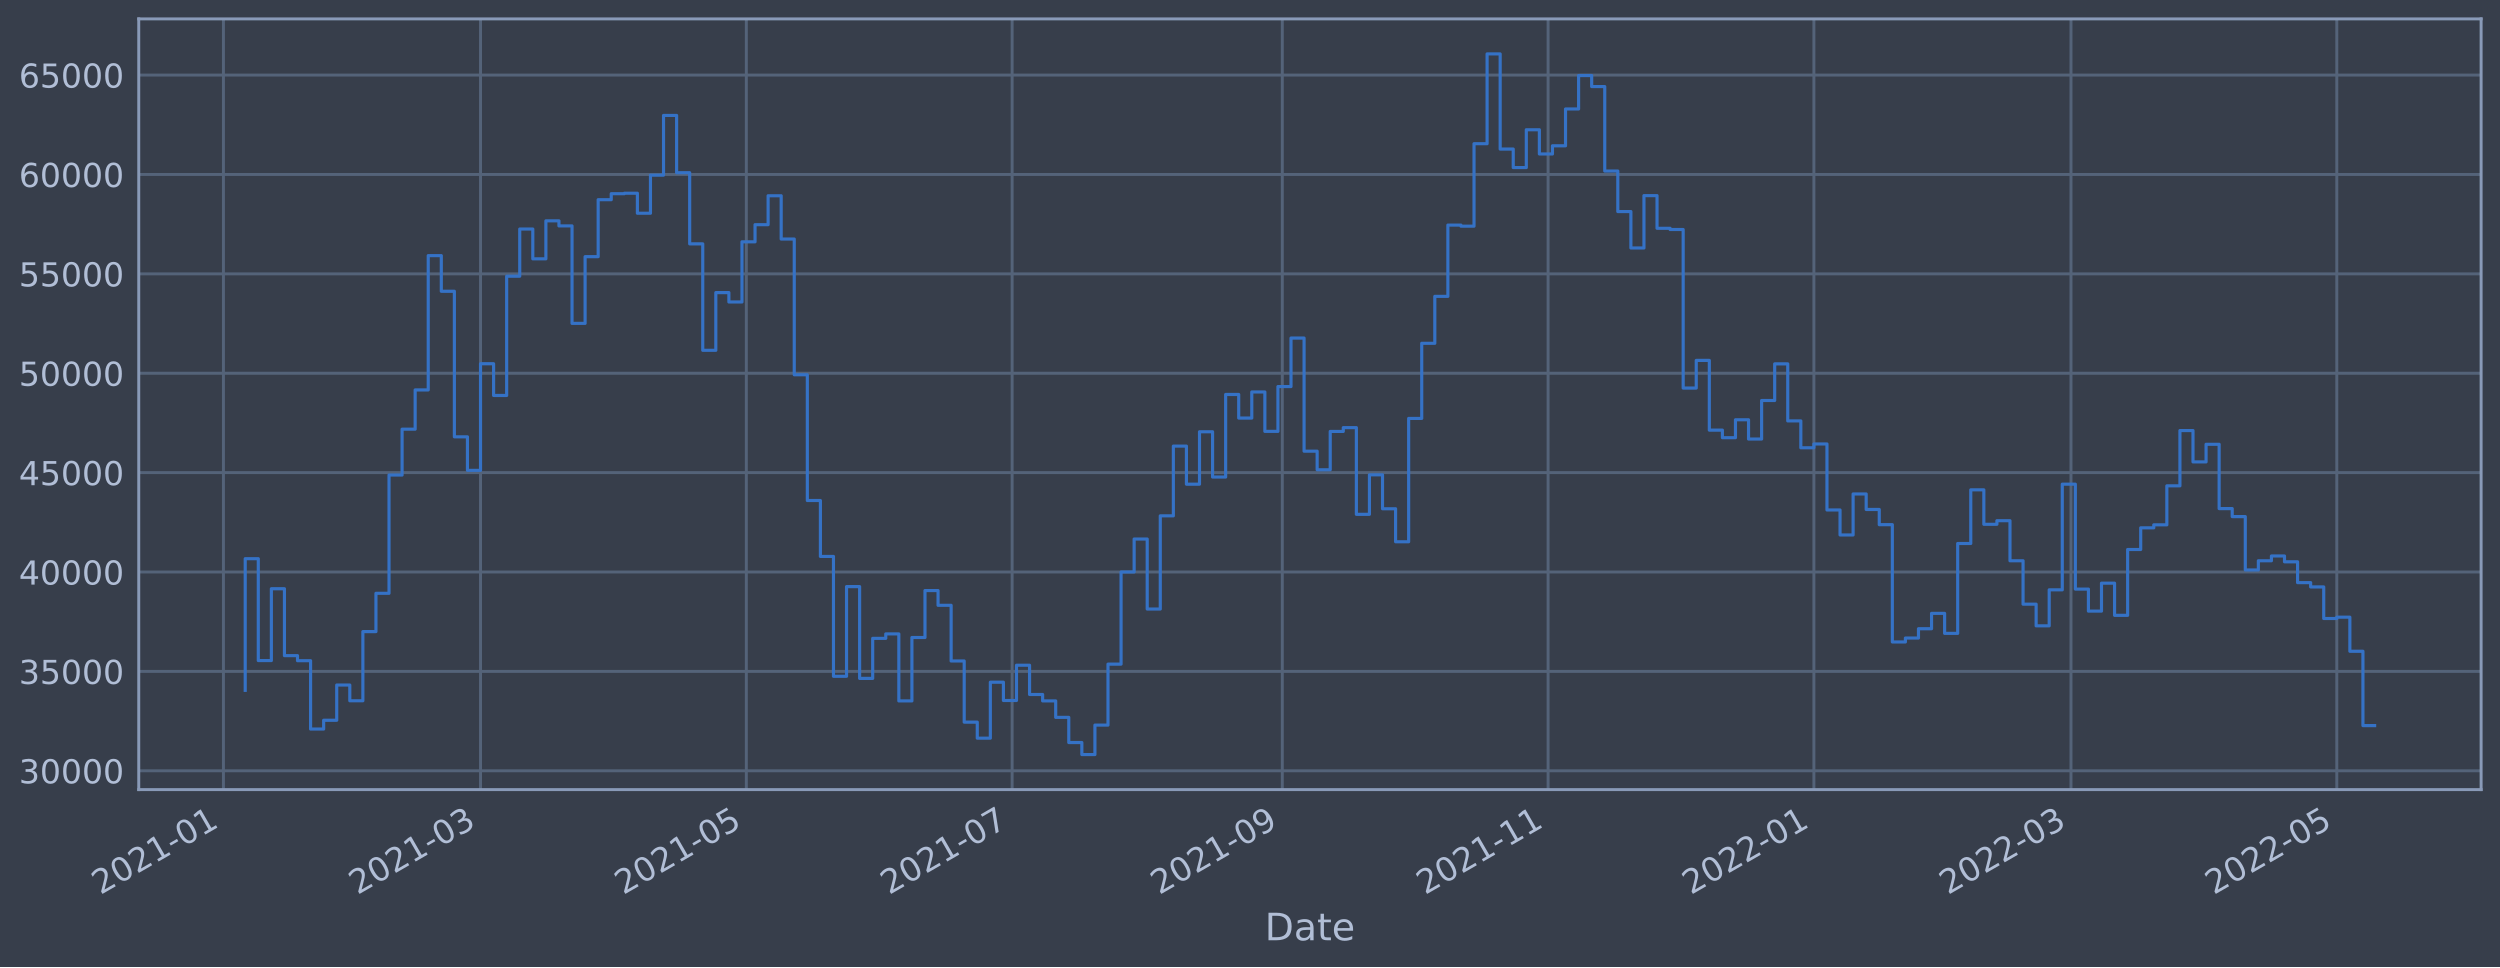
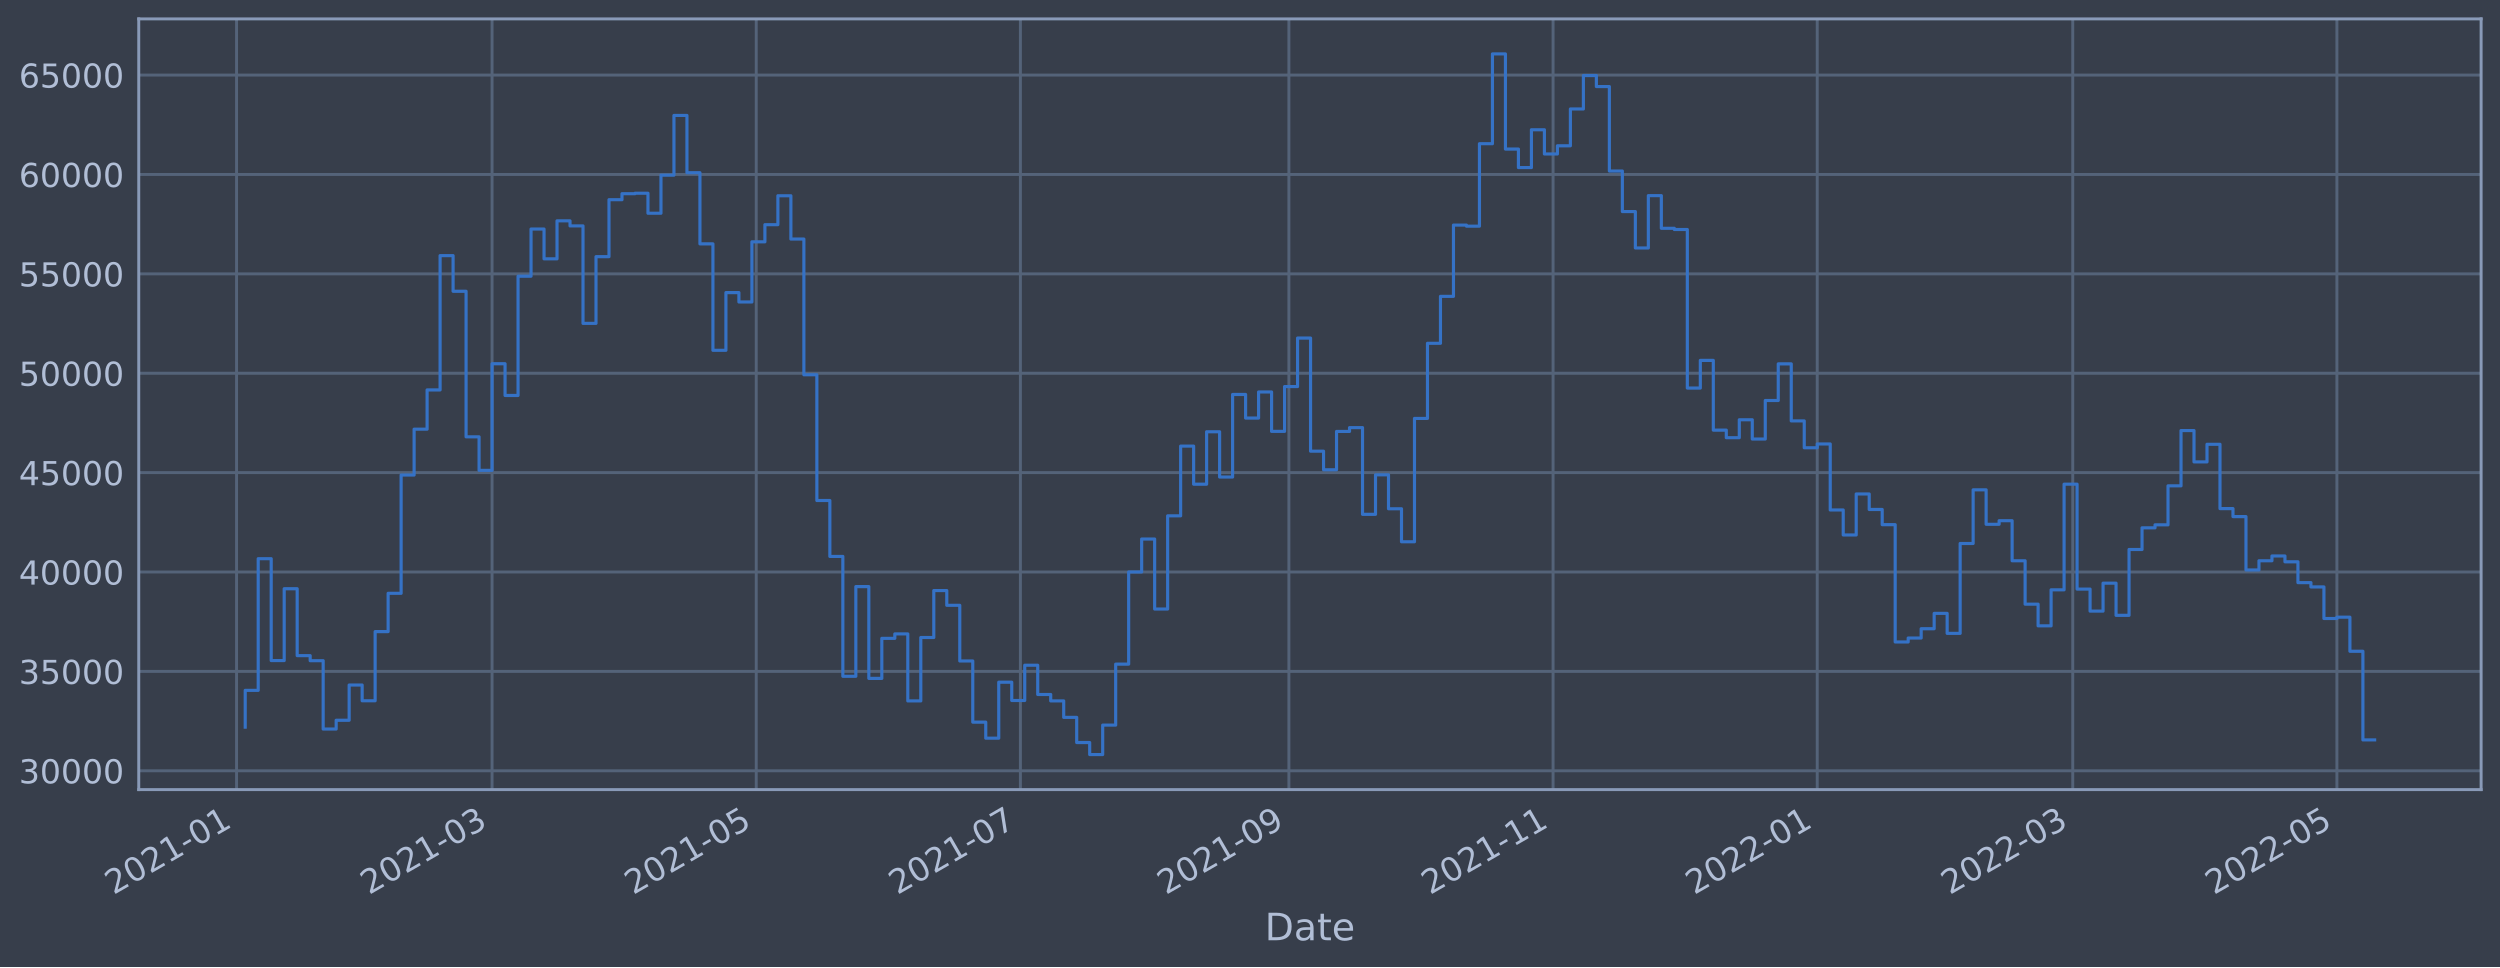
<svg xmlns="http://www.w3.org/2000/svg" xmlns:xlink="http://www.w3.org/1999/xlink" width="952.884pt" height="368.58pt" viewBox="0 0 952.884 368.58" version="1.1">
  <defs>
    <style type="text/css">*{stroke-linejoin: round; stroke-linecap: butt}</style>
  </defs>
  <g id="figure_1">
    <g id="patch_1">
      <path d="M 0 368.58  L 952.884 368.58  L 952.884 0  L 0 0  z " style="fill: #373e4b" />
    </g>
    <g id="axes_1">
      <g id="patch_2">
        <path d="M 52.884 300.96  L 945.684 300.96  L 945.684 7.2  L 52.884 7.2  z " style="fill: #373e4b" />
      </g>
      <g id="matplotlib.axis_1">
        <g id="xtick_1">
          <g id="line2d_1">
-             <path d="M 85.161 300.96  L 85.161 7.2  " clip-path="url(#p7f22c10901)" style="fill: none; stroke: #546379; stroke-width: 1.12; stroke-linecap: square" />
+             <path d="M 90.164 300.96  L 90.164 7.2  " clip-path="url(#p9a8d3fd65e)" style="fill: none; stroke: #546379; stroke-width: 1.12; stroke-linecap: square" />
          </g>
          <g id="line2d_2" />
          <g id="text_1">
-             <g style="fill: #b1bed6" transform="translate(38.25802 341.1745)rotate(-30)scale(0.126 -0.126)">
+             <g style="fill: #b1bed6" transform="translate(43.26102 341.1745)rotate(-30)scale(0.126 -0.126)">
              <defs>
                <path id="DejaVuSans-32" d="M 1228 531  L 3431 531  L 3431 0  L 469 0  L 469 531  Q 828 903 1448 1529  Q 2069 2156 2228 2338  Q 2531 2678 2651 2914  Q 2772 3150 2772 3378  Q 2772 3750 2511 3984  Q 2250 4219 1831 4219  Q 1534 4219 1204 4116  Q 875 4013 500 3803  L 500 4441  Q 881 4594 1212 4672  Q 1544 4750 1819 4750  Q 2544 4750 2975 4387  Q 3406 4025 3406 3419  Q 3406 3131 3298 2873  Q 3191 2616 2906 2266  Q 2828 2175 2409 1742  Q 1991 1309 1228 531  z " transform="scale(0.015625)" />
                <path id="DejaVuSans-30" d="M 2034 4250  Q 1547 4250 1301 3770  Q 1056 3291 1056 2328  Q 1056 1369 1301 889  Q 1547 409 2034 409  Q 2525 409 2770 889  Q 3016 1369 3016 2328  Q 3016 3291 2770 3770  Q 2525 4250 2034 4250  z M 2034 4750  Q 2819 4750 3233 4129  Q 3647 3509 3647 2328  Q 3647 1150 3233 529  Q 2819 -91 2034 -91  Q 1250 -91 836 529  Q 422 1150 422 2328  Q 422 3509 836 4129  Q 1250 4750 2034 4750  z " transform="scale(0.015625)" />
                <path id="DejaVuSans-31" d="M 794 531  L 1825 531  L 1825 4091  L 703 3866  L 703 4441  L 1819 4666  L 2450 4666  L 2450 531  L 3481 531  L 3481 0  L 794 0  L 794 531  z " transform="scale(0.015625)" />
                <path id="DejaVuSans-2d" d="M 313 2009  L 1997 2009  L 1997 1497  L 313 1497  L 313 2009  z " transform="scale(0.015625)" />
              </defs>
              <use xlink:href="#DejaVuSans-32" />
              <use xlink:href="#DejaVuSans-30" x="63.623" />
              <use xlink:href="#DejaVuSans-32" x="127.246" />
              <use xlink:href="#DejaVuSans-31" x="190.869" />
              <use xlink:href="#DejaVuSans-2d" x="254.492" />
              <use xlink:href="#DejaVuSans-30" x="290.576" />
              <use xlink:href="#DejaVuSans-31" x="354.199" />
            </g>
          </g>
        </g>
        <g id="xtick_2">
          <g id="line2d_3">
-             <path d="M 183.152 300.96  L 183.152 7.2  " clip-path="url(#p7f22c10901)" style="fill: none; stroke: #546379; stroke-width: 1.12; stroke-linecap: square" />
+             <path d="M 187.552 300.96  L 187.552 7.2  " clip-path="url(#p9a8d3fd65e)" style="fill: none; stroke: #546379; stroke-width: 1.12; stroke-linecap: square" />
          </g>
          <g id="line2d_4" />
          <g id="text_2">
-             <g style="fill: #b1bed6" transform="translate(136.2484 341.1745)rotate(-30)scale(0.126 -0.126)">
+             <g style="fill: #b1bed6" transform="translate(140.6486 341.1745)rotate(-30)scale(0.126 -0.126)">
              <defs>
                <path id="DejaVuSans-33" d="M 2597 2516  Q 3050 2419 3304 2112  Q 3559 1806 3559 1356  Q 3559 666 3084 287  Q 2609 -91 1734 -91  Q 1441 -91 1130 -33  Q 819 25 488 141  L 488 750  Q 750 597 1062 519  Q 1375 441 1716 441  Q 2309 441 2620 675  Q 2931 909 2931 1356  Q 2931 1769 2642 2001  Q 2353 2234 1838 2234  L 1294 2234  L 1294 2753  L 1863 2753  Q 2328 2753 2575 2939  Q 2822 3125 2822 3475  Q 2822 3834 2567 4026  Q 2313 4219 1838 4219  Q 1578 4219 1281 4162  Q 984 4106 628 3988  L 628 4550  Q 988 4650 1302 4700  Q 1616 4750 1894 4750  Q 2613 4750 3031 4423  Q 3450 4097 3450 3541  Q 3450 3153 3228 2886  Q 3006 2619 2597 2516  z " transform="scale(0.015625)" />
              </defs>
              <use xlink:href="#DejaVuSans-32" />
              <use xlink:href="#DejaVuSans-30" x="63.623" />
              <use xlink:href="#DejaVuSans-32" x="127.246" />
              <use xlink:href="#DejaVuSans-31" x="190.869" />
              <use xlink:href="#DejaVuSans-2d" x="254.492" />
              <use xlink:href="#DejaVuSans-30" x="290.576" />
              <use xlink:href="#DejaVuSans-33" x="354.199" />
            </g>
          </g>
        </g>
        <g id="xtick_3">
          <g id="line2d_5">
-             <path d="M 284.464 300.96  L 284.464 7.2  " clip-path="url(#p7f22c10901)" style="fill: none; stroke: #546379; stroke-width: 1.12; stroke-linecap: square" />
+             <path d="M 288.241 300.96  L 288.241 7.2  " clip-path="url(#p9a8d3fd65e)" style="fill: none; stroke: #546379; stroke-width: 1.12; stroke-linecap: square" />
          </g>
          <g id="line2d_6" />
          <g id="text_3">
-             <g style="fill: #b1bed6" transform="translate(237.5605 341.1745)rotate(-30)scale(0.126 -0.126)">
+             <g style="fill: #b1bed6" transform="translate(241.3374 341.1745)rotate(-30)scale(0.126 -0.126)">
              <defs>
                <path id="DejaVuSans-35" d="M 691 4666  L 3169 4666  L 3169 4134  L 1269 4134  L 1269 2991  Q 1406 3038 1543 3061  Q 1681 3084 1819 3084  Q 2600 3084 3056 2656  Q 3513 2228 3513 1497  Q 3513 744 3044 326  Q 2575 -91 1722 -91  Q 1428 -91 1123 -41  Q 819 9 494 109  L 494 744  Q 775 591 1075 516  Q 1375 441 1709 441  Q 2250 441 2565 725  Q 2881 1009 2881 1497  Q 2881 1984 2565 2268  Q 2250 2553 1709 2553  Q 1456 2553 1204 2497  Q 953 2441 691 2322  L 691 4666  z " transform="scale(0.015625)" />
              </defs>
              <use xlink:href="#DejaVuSans-32" />
              <use xlink:href="#DejaVuSans-30" x="63.623" />
              <use xlink:href="#DejaVuSans-32" x="127.246" />
              <use xlink:href="#DejaVuSans-31" x="190.869" />
              <use xlink:href="#DejaVuSans-2d" x="254.492" />
              <use xlink:href="#DejaVuSans-30" x="290.576" />
              <use xlink:href="#DejaVuSans-35" x="354.199" />
            </g>
          </g>
        </g>
        <g id="xtick_4">
          <g id="line2d_7">
-             <path d="M 385.776 300.96  L 385.776 7.2  " clip-path="url(#p7f22c10901)" style="fill: none; stroke: #546379; stroke-width: 1.12; stroke-linecap: square" />
+             <path d="M 388.93 300.96  L 388.93 7.2  " clip-path="url(#p9a8d3fd65e)" style="fill: none; stroke: #546379; stroke-width: 1.12; stroke-linecap: square" />
          </g>
          <g id="line2d_8" />
          <g id="text_4">
-             <g style="fill: #b1bed6" transform="translate(338.8726 341.1745)rotate(-30)scale(0.126 -0.126)">
+             <g style="fill: #b1bed6" transform="translate(342.0262 341.1745)rotate(-30)scale(0.126 -0.126)">
              <defs>
                <path id="DejaVuSans-37" d="M 525 4666  L 3525 4666  L 3525 4397  L 1831 0  L 1172 0  L 2766 4134  L 525 4134  L 525 4666  z " transform="scale(0.015625)" />
              </defs>
              <use xlink:href="#DejaVuSans-32" />
              <use xlink:href="#DejaVuSans-30" x="63.623" />
              <use xlink:href="#DejaVuSans-32" x="127.246" />
              <use xlink:href="#DejaVuSans-31" x="190.869" />
              <use xlink:href="#DejaVuSans-2d" x="254.492" />
              <use xlink:href="#DejaVuSans-30" x="290.576" />
              <use xlink:href="#DejaVuSans-37" x="354.199" />
            </g>
          </g>
        </g>
        <g id="xtick_5">
          <g id="line2d_9">
-             <path d="M 488.749 300.96  L 488.749 7.2  " clip-path="url(#p7f22c10901)" style="fill: none; stroke: #546379; stroke-width: 1.12; stroke-linecap: square" />
+             <path d="M 491.269 300.96  L 491.269 7.2  " clip-path="url(#p9a8d3fd65e)" style="fill: none; stroke: #546379; stroke-width: 1.12; stroke-linecap: square" />
          </g>
          <g id="line2d_10" />
          <g id="text_5">
-             <g style="fill: #b1bed6" transform="translate(441.8456 341.1745)rotate(-30)scale(0.126 -0.126)">
+             <g style="fill: #b1bed6" transform="translate(444.3657 341.1745)rotate(-30)scale(0.126 -0.126)">
              <defs>
                <path id="DejaVuSans-39" d="M 703 97  L 703 672  Q 941 559 1184 500  Q 1428 441 1663 441  Q 2288 441 2617 861  Q 2947 1281 2994 2138  Q 2813 1869 2534 1725  Q 2256 1581 1919 1581  Q 1219 1581 811 2004  Q 403 2428 403 3163  Q 403 3881 828 4315  Q 1253 4750 1959 4750  Q 2769 4750 3195 4129  Q 3622 3509 3622 2328  Q 3622 1225 3098 567  Q 2575 -91 1691 -91  Q 1453 -91 1209 -44  Q 966 3 703 97  z M 1959 2075  Q 2384 2075 2632 2365  Q 2881 2656 2881 3163  Q 2881 3666 2632 3958  Q 2384 4250 1959 4250  Q 1534 4250 1286 3958  Q 1038 3666 1038 3163  Q 1038 2656 1286 2365  Q 1534 2075 1959 2075  z " transform="scale(0.015625)" />
              </defs>
              <use xlink:href="#DejaVuSans-32" />
              <use xlink:href="#DejaVuSans-30" x="63.623" />
              <use xlink:href="#DejaVuSans-32" x="127.246" />
              <use xlink:href="#DejaVuSans-31" x="190.869" />
              <use xlink:href="#DejaVuSans-2d" x="254.492" />
              <use xlink:href="#DejaVuSans-30" x="290.576" />
              <use xlink:href="#DejaVuSans-39" x="354.199" />
            </g>
          </g>
        </g>
        <g id="xtick_6">
          <g id="line2d_11">
-             <path d="M 590.061 300.96  L 590.061 7.2  " clip-path="url(#p7f22c10901)" style="fill: none; stroke: #546379; stroke-width: 1.12; stroke-linecap: square" />
+             <path d="M 591.958 300.96  L 591.958 7.2  " clip-path="url(#p9a8d3fd65e)" style="fill: none; stroke: #546379; stroke-width: 1.12; stroke-linecap: square" />
          </g>
          <g id="line2d_12" />
          <g id="text_6">
-             <g style="fill: #b1bed6" transform="translate(543.1577 341.1745)rotate(-30)scale(0.126 -0.126)">
+             <g style="fill: #b1bed6" transform="translate(545.0546 341.1745)rotate(-30)scale(0.126 -0.126)">
              <use xlink:href="#DejaVuSans-32" />
              <use xlink:href="#DejaVuSans-30" x="63.623" />
              <use xlink:href="#DejaVuSans-32" x="127.246" />
              <use xlink:href="#DejaVuSans-31" x="190.869" />
              <use xlink:href="#DejaVuSans-2d" x="254.492" />
              <use xlink:href="#DejaVuSans-31" x="290.576" />
              <use xlink:href="#DejaVuSans-31" x="354.199" />
            </g>
          </g>
        </g>
        <g id="xtick_7">
          <g id="line2d_13">
-             <path d="M 691.373 300.96  L 691.373 7.2  " clip-path="url(#p7f22c10901)" style="fill: none; stroke: #546379; stroke-width: 1.12; stroke-linecap: square" />
+             <path d="M 692.647 300.96  L 692.647 7.2  " clip-path="url(#p9a8d3fd65e)" style="fill: none; stroke: #546379; stroke-width: 1.12; stroke-linecap: square" />
          </g>
          <g id="line2d_14" />
          <g id="text_7">
-             <g style="fill: #b1bed6" transform="translate(644.4698 341.1745)rotate(-30)scale(0.126 -0.126)">
+             <g style="fill: #b1bed6" transform="translate(645.7434 341.1745)rotate(-30)scale(0.126 -0.126)">
              <use xlink:href="#DejaVuSans-32" />
              <use xlink:href="#DejaVuSans-30" x="63.623" />
              <use xlink:href="#DejaVuSans-32" x="127.246" />
              <use xlink:href="#DejaVuSans-32" x="190.869" />
              <use xlink:href="#DejaVuSans-2d" x="254.492" />
              <use xlink:href="#DejaVuSans-30" x="290.576" />
              <use xlink:href="#DejaVuSans-31" x="354.199" />
            </g>
          </g>
        </g>
        <g id="xtick_8">
          <g id="line2d_15">
-             <path d="M 789.363 300.96  L 789.363 7.2  " clip-path="url(#p7f22c10901)" style="fill: none; stroke: #546379; stroke-width: 1.12; stroke-linecap: square" />
+             <path d="M 790.034 300.96  L 790.034 7.2  " clip-path="url(#p9a8d3fd65e)" style="fill: none; stroke: #546379; stroke-width: 1.12; stroke-linecap: square" />
          </g>
          <g id="line2d_16" />
          <g id="text_8">
-             <g style="fill: #b1bed6" transform="translate(742.4602 341.1745)rotate(-30)scale(0.126 -0.126)">
+             <g style="fill: #b1bed6" transform="translate(743.1309 341.1745)rotate(-30)scale(0.126 -0.126)">
              <use xlink:href="#DejaVuSans-32" />
              <use xlink:href="#DejaVuSans-30" x="63.623" />
              <use xlink:href="#DejaVuSans-32" x="127.246" />
              <use xlink:href="#DejaVuSans-32" x="190.869" />
              <use xlink:href="#DejaVuSans-2d" x="254.492" />
              <use xlink:href="#DejaVuSans-30" x="290.576" />
              <use xlink:href="#DejaVuSans-33" x="354.199" />
            </g>
          </g>
        </g>
        <g id="xtick_9">
          <g id="line2d_17">
-             <path d="M 890.676 300.96  L 890.676 7.2  " clip-path="url(#p7f22c10901)" style="fill: none; stroke: #546379; stroke-width: 1.12; stroke-linecap: square" />
+             <path d="M 890.723 300.96  L 890.723 7.2  " clip-path="url(#p9a8d3fd65e)" style="fill: none; stroke: #546379; stroke-width: 1.12; stroke-linecap: square" />
          </g>
          <g id="line2d_18" />
          <g id="text_9">
-             <g style="fill: #b1bed6" transform="translate(843.7723 341.1745)rotate(-30)scale(0.126 -0.126)">
+             <g style="fill: #b1bed6" transform="translate(843.8198 341.1745)rotate(-30)scale(0.126 -0.126)">
              <use xlink:href="#DejaVuSans-32" />
              <use xlink:href="#DejaVuSans-30" x="63.623" />
              <use xlink:href="#DejaVuSans-32" x="127.246" />
              <use xlink:href="#DejaVuSans-32" x="190.869" />
              <use xlink:href="#DejaVuSans-2d" x="254.492" />
              <use xlink:href="#DejaVuSans-30" x="290.576" />
              <use xlink:href="#DejaVuSans-35" x="354.199" />
            </g>
          </g>
        </g>
        <g id="text_10">
          <g style="fill: #b1bed6" transform="translate(482.0746 358.3856)scale(0.144 -0.144)">
            <defs>
              <path id="DejaVuSans-44" d="M 1259 4147  L 1259 519  L 2022 519  Q 2988 519 3436 956  Q 3884 1394 3884 2338  Q 3884 3275 3436 3711  Q 2988 4147 2022 4147  L 1259 4147  z M 628 4666  L 1925 4666  Q 3281 4666 3915 4102  Q 4550 3538 4550 2338  Q 4550 1131 3912 565  Q 3275 0 1925 0  L 628 0  L 628 4666  z " transform="scale(0.015625)" />
              <path id="DejaVuSans-61" d="M 2194 1759  Q 1497 1759 1228 1600  Q 959 1441 959 1056  Q 959 750 1161 570  Q 1363 391 1709 391  Q 2188 391 2477 730  Q 2766 1069 2766 1631  L 2766 1759  L 2194 1759  z M 3341 1997  L 3341 0  L 2766 0  L 2766 531  Q 2569 213 2275 61  Q 1981 -91 1556 -91  Q 1019 -91 701 211  Q 384 513 384 1019  Q 384 1609 779 1909  Q 1175 2209 1959 2209  L 2766 2209  L 2766 2266  Q 2766 2663 2505 2880  Q 2244 3097 1772 3097  Q 1472 3097 1187 3025  Q 903 2953 641 2809  L 641 3341  Q 956 3463 1253 3523  Q 1550 3584 1831 3584  Q 2591 3584 2966 3190  Q 3341 2797 3341 1997  z " transform="scale(0.015625)" />
              <path id="DejaVuSans-74" d="M 1172 4494  L 1172 3500  L 2356 3500  L 2356 3053  L 1172 3053  L 1172 1153  Q 1172 725 1289 603  Q 1406 481 1766 481  L 2356 481  L 2356 0  L 1766 0  Q 1100 0 847 248  Q 594 497 594 1153  L 594 3053  L 172 3053  L 172 3500  L 594 3500  L 594 4494  L 1172 4494  z " transform="scale(0.015625)" />
              <path id="DejaVuSans-65" d="M 3597 1894  L 3597 1613  L 953 1613  Q 991 1019 1311 708  Q 1631 397 2203 397  Q 2534 397 2845 478  Q 3156 559 3463 722  L 3463 178  Q 3153 47 2828 -22  Q 2503 -91 2169 -91  Q 1331 -91 842 396  Q 353 884 353 1716  Q 353 2575 817 3079  Q 1281 3584 2069 3584  Q 2775 3584 3186 3129  Q 3597 2675 3597 1894  z M 3022 2063  Q 3016 2534 2758 2815  Q 2500 3097 2075 3097  Q 1594 3097 1305 2825  Q 1016 2553 972 2059  L 3022 2063  z " transform="scale(0.015625)" />
            </defs>
            <use xlink:href="#DejaVuSans-44" />
            <use xlink:href="#DejaVuSans-61" x="77.002" />
            <use xlink:href="#DejaVuSans-74" x="138.281" />
            <use xlink:href="#DejaVuSans-65" x="177.49" />
          </g>
        </g>
      </g>
      <g id="matplotlib.axis_2">
        <g id="ytick_1">
          <g id="line2d_19">
-             <path d="M 52.884 293.789  L 945.684 293.789  " clip-path="url(#p7f22c10901)" style="fill: none; stroke: #546379; stroke-width: 1.12; stroke-linecap: square" />
+             <path d="M 52.884 293.789  L 945.684 293.789  " clip-path="url(#p9a8d3fd65e)" style="fill: none; stroke: #546379; stroke-width: 1.12; stroke-linecap: square" />
          </g>
          <g id="line2d_20" />
          <g id="text_11">
            <g style="fill: #b1bed6" transform="translate(7.2 298.5763)scale(0.126 -0.126)">
              <use xlink:href="#DejaVuSans-33" />
              <use xlink:href="#DejaVuSans-30" x="63.623" />
              <use xlink:href="#DejaVuSans-30" x="127.246" />
              <use xlink:href="#DejaVuSans-30" x="190.869" />
              <use xlink:href="#DejaVuSans-30" x="254.492" />
            </g>
          </g>
        </g>
        <g id="ytick_2">
          <g id="line2d_21">
-             <path d="M 52.884 255.907  L 945.684 255.907  " clip-path="url(#p7f22c10901)" style="fill: none; stroke: #546379; stroke-width: 1.12; stroke-linecap: square" />
+             <path d="M 52.884 255.907  L 945.684 255.907  " clip-path="url(#p9a8d3fd65e)" style="fill: none; stroke: #546379; stroke-width: 1.12; stroke-linecap: square" />
          </g>
          <g id="line2d_22" />
          <g id="text_12">
            <g style="fill: #b1bed6" transform="translate(7.2 260.6936)scale(0.126 -0.126)">
              <use xlink:href="#DejaVuSans-33" />
              <use xlink:href="#DejaVuSans-35" x="63.623" />
              <use xlink:href="#DejaVuSans-30" x="127.246" />
              <use xlink:href="#DejaVuSans-30" x="190.869" />
              <use xlink:href="#DejaVuSans-30" x="254.492" />
            </g>
          </g>
        </g>
        <g id="ytick_3">
          <g id="line2d_23">
-             <path d="M 52.884 218.024  L 945.684 218.024  " clip-path="url(#p7f22c10901)" style="fill: none; stroke: #546379; stroke-width: 1.12; stroke-linecap: square" />
+             <path d="M 52.884 218.024  L 945.684 218.024  " clip-path="url(#p9a8d3fd65e)" style="fill: none; stroke: #546379; stroke-width: 1.12; stroke-linecap: square" />
          </g>
          <g id="line2d_24" />
          <g id="text_13">
            <g style="fill: #b1bed6" transform="translate(7.2 222.811)scale(0.126 -0.126)">
              <defs>
                <path id="DejaVuSans-34" d="M 2419 4116  L 825 1625  L 2419 1625  L 2419 4116  z M 2253 4666  L 3047 4666  L 3047 1625  L 3713 1625  L 3713 1100  L 3047 1100  L 3047 0  L 2419 0  L 2419 1100  L 313 1100  L 313 1709  L 2253 4666  z " transform="scale(0.015625)" />
              </defs>
              <use xlink:href="#DejaVuSans-34" />
              <use xlink:href="#DejaVuSans-30" x="63.623" />
              <use xlink:href="#DejaVuSans-30" x="127.246" />
              <use xlink:href="#DejaVuSans-30" x="190.869" />
              <use xlink:href="#DejaVuSans-30" x="254.492" />
            </g>
          </g>
        </g>
        <g id="ytick_4">
          <g id="line2d_25">
-             <path d="M 52.884 180.141  L 945.684 180.141  " clip-path="url(#p7f22c10901)" style="fill: none; stroke: #546379; stroke-width: 1.12; stroke-linecap: square" />
+             <path d="M 52.884 180.141  L 945.684 180.141  " clip-path="url(#p9a8d3fd65e)" style="fill: none; stroke: #546379; stroke-width: 1.12; stroke-linecap: square" />
          </g>
          <g id="line2d_26" />
          <g id="text_14">
            <g style="fill: #b1bed6" transform="translate(7.2 184.9284)scale(0.126 -0.126)">
              <use xlink:href="#DejaVuSans-34" />
              <use xlink:href="#DejaVuSans-35" x="63.623" />
              <use xlink:href="#DejaVuSans-30" x="127.246" />
              <use xlink:href="#DejaVuSans-30" x="190.869" />
              <use xlink:href="#DejaVuSans-30" x="254.492" />
            </g>
          </g>
        </g>
        <g id="ytick_5">
          <g id="line2d_27">
-             <path d="M 52.884 142.259  L 945.684 142.259  " clip-path="url(#p7f22c10901)" style="fill: none; stroke: #546379; stroke-width: 1.12; stroke-linecap: square" />
+             <path d="M 52.884 142.259  L 945.684 142.259  " clip-path="url(#p9a8d3fd65e)" style="fill: none; stroke: #546379; stroke-width: 1.12; stroke-linecap: square" />
          </g>
          <g id="line2d_28" />
          <g id="text_15">
            <g style="fill: #b1bed6" transform="translate(7.2 147.0457)scale(0.126 -0.126)">
              <use xlink:href="#DejaVuSans-35" />
              <use xlink:href="#DejaVuSans-30" x="63.623" />
              <use xlink:href="#DejaVuSans-30" x="127.246" />
              <use xlink:href="#DejaVuSans-30" x="190.869" />
              <use xlink:href="#DejaVuSans-30" x="254.492" />
            </g>
          </g>
        </g>
        <g id="ytick_6">
          <g id="line2d_29">
-             <path d="M 52.884 104.376  L 945.684 104.376  " clip-path="url(#p7f22c10901)" style="fill: none; stroke: #546379; stroke-width: 1.12; stroke-linecap: square" />
+             <path d="M 52.884 104.376  L 945.684 104.376  " clip-path="url(#p9a8d3fd65e)" style="fill: none; stroke: #546379; stroke-width: 1.12; stroke-linecap: square" />
          </g>
          <g id="line2d_30" />
          <g id="text_16">
            <g style="fill: #b1bed6" transform="translate(7.2 109.1631)scale(0.126 -0.126)">
              <use xlink:href="#DejaVuSans-35" />
              <use xlink:href="#DejaVuSans-35" x="63.623" />
              <use xlink:href="#DejaVuSans-30" x="127.246" />
              <use xlink:href="#DejaVuSans-30" x="190.869" />
              <use xlink:href="#DejaVuSans-30" x="254.492" />
            </g>
          </g>
        </g>
        <g id="ytick_7">
          <g id="line2d_31">
-             <path d="M 52.884 66.493  L 945.684 66.493  " clip-path="url(#p7f22c10901)" style="fill: none; stroke: #546379; stroke-width: 1.12; stroke-linecap: square" />
+             <path d="M 52.884 66.493  L 945.684 66.493  " clip-path="url(#p9a8d3fd65e)" style="fill: none; stroke: #546379; stroke-width: 1.12; stroke-linecap: square" />
          </g>
          <g id="line2d_32" />
          <g id="text_17">
            <g style="fill: #b1bed6" transform="translate(7.2 71.28047)scale(0.126 -0.126)">
              <defs>
                <path id="DejaVuSans-36" d="M 2113 2584  Q 1688 2584 1439 2293  Q 1191 2003 1191 1497  Q 1191 994 1439 701  Q 1688 409 2113 409  Q 2538 409 2786 701  Q 3034 994 3034 1497  Q 3034 2003 2786 2293  Q 2538 2584 2113 2584  z M 3366 4563  L 3366 3988  Q 3128 4100 2886 4159  Q 2644 4219 2406 4219  Q 1781 4219 1451 3797  Q 1122 3375 1075 2522  Q 1259 2794 1537 2939  Q 1816 3084 2150 3084  Q 2853 3084 3261 2657  Q 3669 2231 3669 1497  Q 3669 778 3244 343  Q 2819 -91 2113 -91  Q 1303 -91 875 529  Q 447 1150 447 2328  Q 447 3434 972 4092  Q 1497 4750 2381 4750  Q 2619 4750 2861 4703  Q 3103 4656 3366 4563  z " transform="scale(0.015625)" />
              </defs>
              <use xlink:href="#DejaVuSans-36" />
              <use xlink:href="#DejaVuSans-30" x="63.623" />
              <use xlink:href="#DejaVuSans-30" x="127.246" />
              <use xlink:href="#DejaVuSans-30" x="190.869" />
              <use xlink:href="#DejaVuSans-30" x="254.492" />
            </g>
          </g>
        </g>
        <g id="ytick_8">
          <g id="line2d_33">
-             <path d="M 52.884 28.611  L 945.684 28.611  " clip-path="url(#p7f22c10901)" style="fill: none; stroke: #546379; stroke-width: 1.12; stroke-linecap: square" />
+             <path d="M 52.884 28.611  L 945.684 28.611  " clip-path="url(#p9a8d3fd65e)" style="fill: none; stroke: #546379; stroke-width: 1.12; stroke-linecap: square" />
          </g>
          <g id="line2d_34" />
          <g id="text_18">
            <g style="fill: #b1bed6" transform="translate(7.2 33.39783)scale(0.126 -0.126)">
              <use xlink:href="#DejaVuSans-36" />
              <use xlink:href="#DejaVuSans-35" x="63.623" />
              <use xlink:href="#DejaVuSans-30" x="127.246" />
              <use xlink:href="#DejaVuSans-30" x="190.869" />
              <use xlink:href="#DejaVuSans-30" x="254.492" />
            </g>
          </g>
        </g>
      </g>
      <g id="line2d_35">
-         <path d="M 93.466 263.13  L 93.466 212.946  L 98.448 212.946  L 98.448 251.778  L 103.431 251.778  L 103.431 224.4  L 108.413 224.4  L 108.413 249.898  L 113.396 249.898  L 113.396 251.823  L 118.378 251.823  L 118.378 277.881  L 123.361 277.881  L 123.361 274.531  L 128.344 274.531  L 128.344 261.102  L 133.326 261.102  L 133.326 267.098  L 138.309 267.098  L 138.309 240.738  L 143.291 240.738  L 143.291 226.145  L 148.274 226.145  L 148.274 181.064  L 153.256 181.064  L 153.256 163.585  L 158.239 163.585  L 158.239 148.622  L 163.221 148.622  L 163.221 97.432  L 168.204 97.432  L 168.204 111.018  L 173.187 111.018  L 173.187 166.5  L 178.169 166.5  L 178.169 179.278  L 183.152 179.278  L 183.152 138.639  L 188.134 138.639  L 188.134 150.732  L 193.117 150.732  L 193.117 105.274  L 198.099 105.274  L 198.099 87.304  L 203.082 87.304  L 203.082 98.658  L 208.065 98.658  L 208.065 84.178  L 213.047 84.178  L 213.047 86.108  L 218.03 86.108  L 218.03 123.255  L 223.012 123.255  L 223.012 97.831  L 227.995 97.831  L 227.995 76.115  L 232.977 76.115  L 232.977 73.833  L 237.96 73.833  L 237.96 73.66  L 242.942 73.66  L 242.942 81.278  L 247.925 81.278  L 247.925 66.76  L 252.908 66.76  L 252.908 43.998  L 257.89 43.998  L 257.89 65.834  L 262.873 65.834  L 262.873 92.951  L 267.855 92.951  L 267.855 133.522  L 272.838 133.522  L 272.838 111.523  L 277.82 111.523  L 277.82 115.103  L 282.803 115.103  L 282.803 92.174  L 287.786 92.174  L 287.786 85.638  L 292.768 85.638  L 292.768 74.609  L 297.751 74.609  L 297.751 91.117  L 302.733 91.117  L 302.733 142.846  L 307.716 142.846  L 307.716 190.777  L 312.698 190.777  L 312.698 212.082  L 317.681 212.082  L 317.681 257.766  L 322.663 257.766  L 322.663 223.585  L 327.646 223.585  L 327.646 258.576  L 332.629 258.576  L 332.629 243.31  L 337.611 243.31  L 337.611 241.621  L 342.594 241.621  L 342.594 267.159  L 347.576 267.159  L 347.576 242.992  L 352.559 242.992  L 352.559 225.094  L 357.541 225.094  L 357.541 230.716  L 362.524 230.716  L 362.524 251.935  L 367.507 251.935  L 367.507 275.245  L 372.489 275.245  L 372.489 281.359  L 377.472 281.359  L 377.472 260.023  L 382.454 260.023  L 382.454 266.992  L 387.437 266.992  L 387.437 253.563  L 392.419 253.563  L 392.419 264.703  L 397.402 264.703  L 397.402 267.153  L 402.384 267.153  L 402.384 273.434  L 407.367 273.434  L 407.367 283.021  L 412.35 283.021  L 412.35 287.607  L 417.332 287.607  L 417.332 276.379  L 422.315 276.379  L 422.315 253.14  L 427.297 253.14  L 427.297 218.005  L 432.28 218.005  L 432.28 205.454  L 437.262 205.454  L 437.262 232.131  L 442.245 232.131  L 442.245 196.613  L 447.228 196.613  L 447.228 170.038  L 452.21 170.038  L 452.21 184.553  L 457.193 184.553  L 457.193 164.561  L 462.175 164.561  L 462.175 181.824  L 467.158 181.824  L 467.158 150.35  L 472.14 150.35  L 472.14 159.347  L 477.123 159.347  L 477.123 149.404  L 482.105 149.404  L 482.105 164.422  L 487.088 164.422  L 487.088 147.342  L 492.071 147.342  L 492.071 128.855  L 497.053 128.855  L 497.053 171.971  L 502.036 171.971  L 502.036 179.044  L 507.018 179.044  L 507.018 164.442  L 512.001 164.442  L 512.001 162.991  L 516.983 162.991  L 516.983 196.04  L 521.966 196.04  L 521.966 180.983  L 526.949 180.983  L 526.949 193.911  L 531.931 193.911  L 531.931 206.49  L 536.914 206.49  L 536.914 159.479  L 541.896 159.479  L 541.896 130.85  L 546.879 130.85  L 546.879 112.958  L 551.861 112.958  L 551.861 85.798  L 556.844 85.798  L 556.844 86.21  L 561.826 86.21  L 561.826 54.779  L 566.809 54.779  L 566.809 20.553  L 571.792 20.553  L 571.792 56.816  L 576.774 56.816  L 576.774 63.878  L 581.757 63.878  L 581.757 49.452  L 586.739 49.452  L 586.739 58.693  L 591.722 58.693  L 591.722 55.569  L 596.704 55.569  L 596.704 41.542  L 601.687 41.542  L 601.687 28.787  L 606.67 28.787  L 606.67 32.998  L 611.652 32.998  L 611.652 65.188  L 616.635 65.188  L 616.635 80.639  L 621.617 80.639  L 621.617 94.515  L 626.6 94.515  L 626.6 74.559  L 631.582 74.559  L 631.582 87.009  L 636.565 87.009  L 636.565 87.482  L 641.547 87.482  L 641.547 147.912  L 646.53 147.912  L 646.53 137.369  L 651.513 137.369  L 651.513 163.947  L 656.495 163.947  L 656.495 166.829  L 661.478 166.829  L 661.478 160  L 666.46 160  L 666.46 167.342  L 671.443 167.342  L 671.443 152.651  L 676.425 152.651  L 676.425 138.691  L 681.408 138.691  L 681.408 160.433  L 686.391 160.433  L 686.391 170.674  L 691.373 170.674  L 691.373 169.216  L 696.356 169.216  L 696.356 194.38  L 701.338 194.38  L 701.338 203.898  L 706.321 203.898  L 706.321 188.279  L 711.303 188.279  L 711.303 194.184  L 716.286 194.184  L 716.286 199.981  L 721.268 199.981  L 721.268 244.687  L 726.251 244.687  L 726.251 243.187  L 731.234 243.187  L 731.234 239.641  L 736.216 239.641  L 736.216 233.794  L 741.199 233.794  L 741.199 241.415  L 746.181 241.415  L 746.181 207.148  L 751.164 207.148  L 751.164 186.708  L 756.146 186.708  L 756.146 199.831  L 761.129 199.831  L 761.129 198.469  L 766.112 198.469  L 766.112 213.738  L 771.094 213.738  L 771.094 230.28  L 776.077 230.28  L 776.077 238.545  L 781.059 238.545  L 781.059 224.813  L 786.042 224.813  L 786.042 184.545  L 791.024 184.545  L 791.024 224.53  L 796.007 224.53  L 796.007 232.931  L 800.989 232.931  L 800.989 222.283  L 805.972 222.283  L 805.972 234.538  L 810.955 234.538  L 810.955 209.439  L 815.937 209.439  L 815.937 201.187  L 820.92 201.187  L 820.92 200.047  L 825.902 200.047  L 825.902 185.185  L 830.885 185.185  L 830.885 164.11  L 835.867 164.11  L 835.867 176.056  L 840.85 176.056  L 840.85 169.341  L 845.833 169.341  L 845.833 193.854  L 850.815 193.854  L 850.815 196.903  L 855.798 196.903  L 855.798 217.25  L 860.78 217.25  L 860.78 213.734  L 865.763 213.734  L 865.763 211.919  L 870.745 211.919  L 870.745 214.13  L 875.728 214.13  L 875.728 222.073  L 880.71 222.073  L 880.71 223.712  L 885.693 223.712  L 885.693 235.744  L 890.676 235.744  L 890.676 235.244  L 895.658 235.244  L 895.658 248.231  L 900.641 248.231  L 900.641 276.567  L 905.102 276.567  L 905.102 276.567  " clip-path="url(#p7f22c10901)" style="fill: none; stroke: #3572c6; stroke-width: 1.2; stroke-linecap: square" />
+         <path d="M 93.466 277.155  L 93.466 263.13  L 98.417 263.13  L 98.417 212.946  L 103.369 212.946  L 103.369 251.778  L 108.321 251.778  L 108.321 224.4  L 113.273 224.4  L 113.273 249.898  L 118.225 249.898  L 118.225 251.823  L 123.177 251.823  L 123.177 277.881  L 128.129 277.881  L 128.129 274.531  L 133.081 274.531  L 133.081 261.102  L 138.033 261.102  L 138.033 267.098  L 142.985 267.098  L 142.985 240.738  L 147.937 240.738  L 147.937 226.145  L 152.888 226.145  L 152.888 181.064  L 157.84 181.064  L 157.84 163.585  L 162.792 163.585  L 162.792 148.622  L 167.744 148.622  L 167.744 97.432  L 172.696 97.432  L 172.696 111.018  L 177.648 111.018  L 177.648 166.5  L 182.6 166.5  L 182.6 179.278  L 187.552 179.278  L 187.552 138.639  L 192.504 138.639  L 192.504 150.732  L 197.456 150.732  L 197.456 105.274  L 202.408 105.274  L 202.408 87.304  L 207.359 87.304  L 207.359 98.658  L 212.311 98.658  L 212.311 84.178  L 217.263 84.178  L 217.263 86.108  L 222.215 86.108  L 222.215 123.255  L 227.167 123.255  L 227.167 97.831  L 232.119 97.831  L 232.119 76.115  L 237.071 76.115  L 237.071 73.833  L 242.023 73.833  L 242.023 73.66  L 246.975 73.66  L 246.975 81.278  L 251.927 81.278  L 251.927 66.76  L 256.879 66.76  L 256.879 43.998  L 261.831 43.998  L 261.831 65.834  L 266.782 65.834  L 266.782 92.951  L 271.734 92.951  L 271.734 133.522  L 276.686 133.522  L 276.686 111.523  L 281.638 111.523  L 281.638 115.103  L 286.59 115.103  L 286.59 92.174  L 291.542 92.174  L 291.542 85.638  L 296.494 85.638  L 296.494 74.609  L 301.446 74.609  L 301.446 91.117  L 306.398 91.117  L 306.398 142.846  L 311.35 142.846  L 311.35 190.777  L 316.302 190.777  L 316.302 212.082  L 321.253 212.082  L 321.253 257.766  L 326.205 257.766  L 326.205 223.585  L 331.157 223.585  L 331.157 258.576  L 336.109 258.576  L 336.109 243.31  L 341.061 243.31  L 341.061 241.621  L 346.013 241.621  L 346.013 267.159  L 350.965 267.159  L 350.965 242.992  L 355.917 242.992  L 355.917 225.094  L 360.869 225.094  L 360.869 230.716  L 365.821 230.716  L 365.821 251.935  L 370.773 251.935  L 370.773 275.245  L 375.724 275.245  L 375.724 281.359  L 380.676 281.359  L 380.676 260.023  L 385.628 260.023  L 385.628 266.992  L 390.58 266.992  L 390.58 253.563  L 395.532 253.563  L 395.532 264.703  L 400.484 264.703  L 400.484 267.153  L 405.436 267.153  L 405.436 273.434  L 410.388 273.434  L 410.388 283.021  L 415.34 283.021  L 415.34 287.607  L 420.292 287.607  L 420.292 276.379  L 425.244 276.379  L 425.244 253.14  L 430.195 253.14  L 430.195 218.005  L 435.147 218.005  L 435.147 205.454  L 440.099 205.454  L 440.099 232.131  L 445.051 232.131  L 445.051 196.613  L 450.003 196.613  L 450.003 170.038  L 454.955 170.038  L 454.955 184.553  L 459.907 184.553  L 459.907 164.561  L 464.859 164.561  L 464.859 181.824  L 469.811 181.824  L 469.811 150.35  L 474.763 150.35  L 474.763 159.347  L 479.715 159.347  L 479.715 149.404  L 484.666 149.404  L 484.666 164.422  L 489.618 164.422  L 489.618 147.342  L 494.57 147.342  L 494.57 128.855  L 499.522 128.855  L 499.522 171.971  L 504.474 171.971  L 504.474 179.044  L 509.426 179.044  L 509.426 164.442  L 514.378 164.442  L 514.378 162.991  L 519.33 162.991  L 519.33 196.04  L 524.282 196.04  L 524.282 180.983  L 529.234 180.983  L 529.234 193.911  L 534.186 193.911  L 534.186 206.49  L 539.137 206.49  L 539.137 159.479  L 544.089 159.479  L 544.089 130.85  L 549.041 130.85  L 549.041 112.958  L 553.993 112.958  L 553.993 85.798  L 558.945 85.798  L 558.945 86.21  L 563.897 86.21  L 563.897 54.779  L 568.849 54.779  L 568.849 20.553  L 573.801 20.553  L 573.801 56.816  L 578.753 56.816  L 578.753 63.878  L 583.705 63.878  L 583.705 49.452  L 588.657 49.452  L 588.657 58.693  L 593.608 58.693  L 593.608 55.569  L 598.56 55.569  L 598.56 41.542  L 603.512 41.542  L 603.512 28.787  L 608.464 28.787  L 608.464 32.998  L 613.416 32.998  L 613.416 65.188  L 618.368 65.188  L 618.368 80.639  L 623.32 80.639  L 623.32 94.515  L 628.272 94.515  L 628.272 74.559  L 633.224 74.559  L 633.224 87.009  L 638.176 87.009  L 638.176 87.482  L 643.128 87.482  L 643.128 147.912  L 648.079 147.912  L 648.079 137.369  L 653.031 137.369  L 653.031 163.947  L 657.983 163.947  L 657.983 166.829  L 662.935 166.829  L 662.935 160  L 667.887 160  L 667.887 167.342  L 672.839 167.342  L 672.839 152.651  L 677.791 152.651  L 677.791 138.691  L 682.743 138.691  L 682.743 160.433  L 687.695 160.433  L 687.695 170.674  L 692.647 170.674  L 692.647 169.216  L 697.599 169.216  L 697.599 194.38  L 702.55 194.38  L 702.55 203.898  L 707.502 203.898  L 707.502 188.279  L 712.454 188.279  L 712.454 194.184  L 717.406 194.184  L 717.406 199.981  L 722.358 199.981  L 722.358 244.687  L 727.31 244.687  L 727.31 243.187  L 732.262 243.187  L 732.262 239.641  L 737.214 239.641  L 737.214 233.794  L 742.166 233.794  L 742.166 241.415  L 747.118 241.415  L 747.118 207.148  L 752.07 207.148  L 752.07 186.708  L 757.021 186.708  L 757.021 199.831  L 761.973 199.831  L 761.973 198.469  L 766.925 198.469  L 766.925 213.738  L 771.877 213.738  L 771.877 230.28  L 776.829 230.28  L 776.829 238.545  L 781.781 238.545  L 781.781 224.813  L 786.733 224.813  L 786.733 184.545  L 791.685 184.545  L 791.685 224.53  L 796.637 224.53  L 796.637 232.931  L 801.589 232.931  L 801.589 222.283  L 806.541 222.283  L 806.541 234.538  L 811.492 234.538  L 811.492 209.439  L 816.444 209.439  L 816.444 201.187  L 821.396 201.187  L 821.396 200.047  L 826.348 200.047  L 826.348 185.185  L 831.3 185.185  L 831.3 164.11  L 836.252 164.11  L 836.252 176.056  L 841.204 176.056  L 841.204 169.341  L 846.156 169.341  L 846.156 193.854  L 851.108 193.854  L 851.108 196.903  L 856.06 196.903  L 856.06 217.25  L 861.012 217.25  L 861.012 213.734  L 865.964 213.734  L 865.964 211.919  L 870.915 211.919  L 870.915 214.13  L 875.867 214.13  L 875.867 222.073  L 880.819 222.073  L 880.819 223.712  L 885.771 223.712  L 885.771 235.744  L 890.723 235.744  L 890.723 235.244  L 895.675 235.244  L 895.675 248.231  L 900.627 248.231  L 900.627 282.021  L 905.102 282.021  L 905.102 282.021  " clip-path="url(#p9a8d3fd65e)" style="fill: none; stroke: #3572c6; stroke-width: 1.2; stroke-linecap: square" />
      </g>
      <g id="patch_3">
        <path d="M 52.884 300.96  L 52.884 7.2  " style="fill: none; stroke: #899ab8; stroke-width: 1.12; stroke-linejoin: miter; stroke-linecap: square" />
      </g>
      <g id="patch_4">
        <path d="M 945.684 300.96  L 945.684 7.2  " style="fill: none; stroke: #899ab8; stroke-width: 1.12; stroke-linejoin: miter; stroke-linecap: square" />
      </g>
      <g id="patch_5">
        <path d="M 52.884 300.96  L 945.684 300.96  " style="fill: none; stroke: #899ab8; stroke-width: 1.12; stroke-linejoin: miter; stroke-linecap: square" />
      </g>
      <g id="patch_6">
        <path d="M 52.884 7.2  L 945.684 7.2  " style="fill: none; stroke: #899ab8; stroke-width: 1.12; stroke-linejoin: miter; stroke-linecap: square" />
      </g>
    </g>
  </g>
  <defs>
-     <clipPath id="p7f22c10901">
+     <clipPath id="p9a8d3fd65e">
      <rect x="52.884" y="7.2" width="892.8" height="293.76" />
    </clipPath>
  </defs>
</svg>
